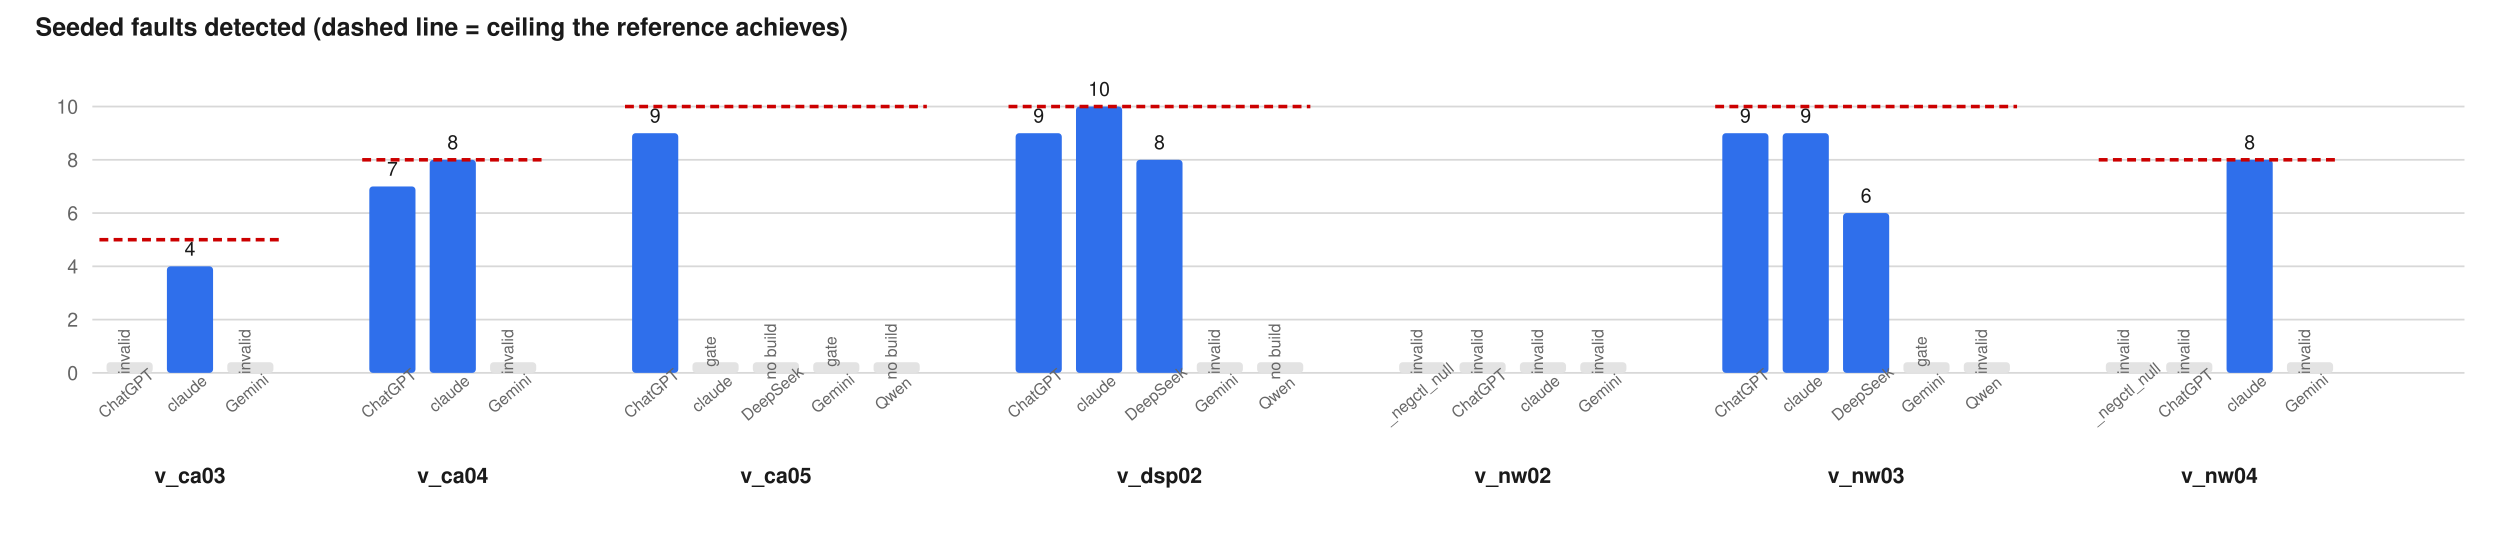
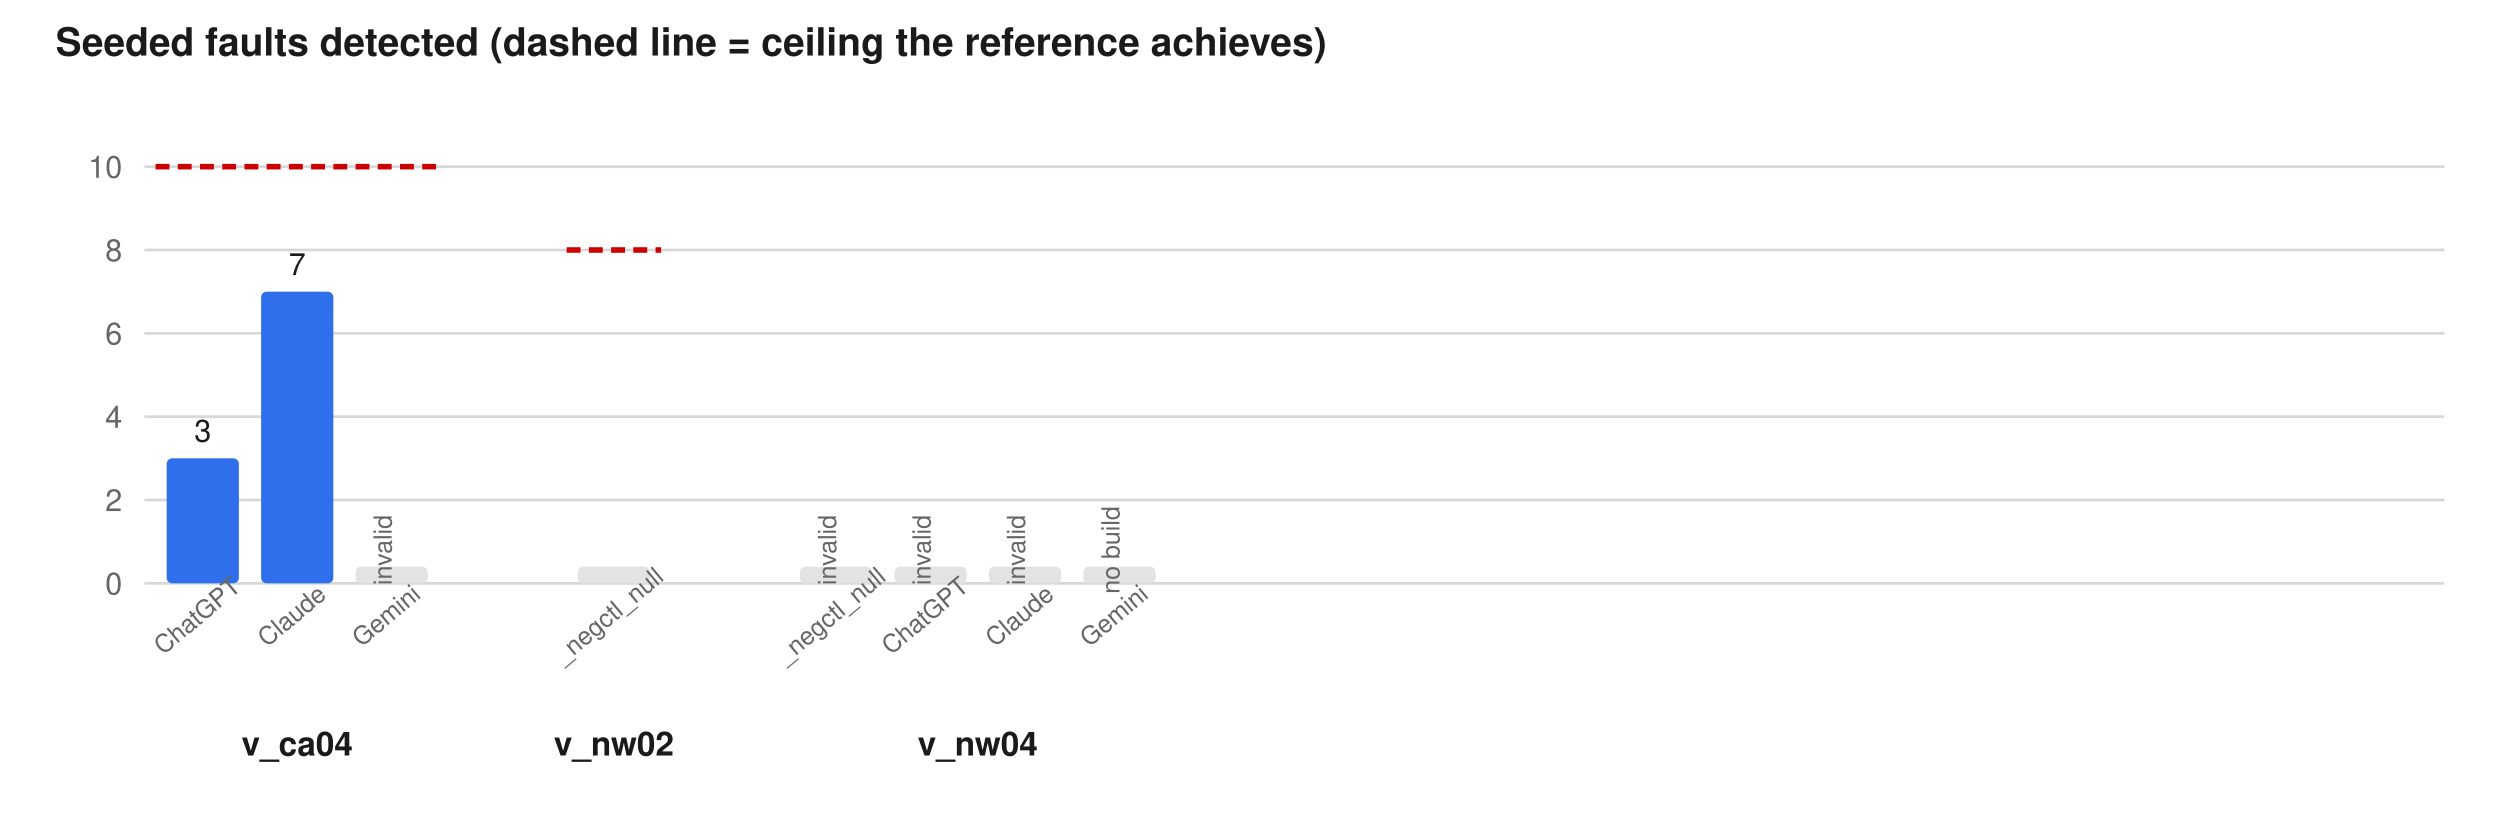
- <svg xmlns="http://www.w3.org/2000/svg" viewBox="0 0 1408 300" font-family="-apple-system,BlinkMacSystemFont,Segoe UI,Helvetica,Arial,sans-serif">
-   <rect width="1408" height="300" fill="none" />
-   <line x1="52" y1="210.0" x2="1388" y2="210.0" stroke="#d8d8d8" stroke-width="1" />
+ <svg xmlns="http://www.w3.org/2000/svg" viewBox="0 0 900 300" font-family="-apple-system,BlinkMacSystemFont,Segoe UI,Helvetica,Arial,sans-serif">
+   <rect width="900" height="300" fill="none" />
+   <line x1="52" y1="210.0" x2="880" y2="210.0" stroke="#d8d8d8" stroke-width="1" />
  <text x="44" y="214.0" fill="#666" font-size="11" text-anchor="end">0</text>
-   <line x1="52" y1="180.0" x2="1388" y2="180.0" stroke="#d8d8d8" stroke-width="1" />
+   <line x1="52" y1="180.0" x2="880" y2="180.0" stroke="#d8d8d8" stroke-width="1" />
  <text x="44" y="184.0" fill="#666" font-size="11" text-anchor="end">2</text>
-   <line x1="52" y1="150.0" x2="1388" y2="150.0" stroke="#d8d8d8" stroke-width="1" />
+   <line x1="52" y1="150.0" x2="880" y2="150.0" stroke="#d8d8d8" stroke-width="1" />
  <text x="44" y="154.0" fill="#666" font-size="11" text-anchor="end">4</text>
-   <line x1="52" y1="120.0" x2="1388" y2="120.0" stroke="#d8d8d8" stroke-width="1" />
+   <line x1="52" y1="120.0" x2="880" y2="120.0" stroke="#d8d8d8" stroke-width="1" />
  <text x="44" y="124.0" fill="#666" font-size="11" text-anchor="end">6</text>
-   <line x1="52" y1="90.0" x2="1388" y2="90.0" stroke="#d8d8d8" stroke-width="1" />
+   <line x1="52" y1="90.0" x2="880" y2="90.0" stroke="#d8d8d8" stroke-width="1" />
  <text x="44" y="94.0" fill="#666" font-size="11" text-anchor="end">8</text>
-   <line x1="52" y1="60.0" x2="1388" y2="60.0" stroke="#d8d8d8" stroke-width="1" />
+   <line x1="52" y1="60.0" x2="880" y2="60.0" stroke="#d8d8d8" stroke-width="1" />
  <text x="44" y="64.0" fill="#666" font-size="11" text-anchor="end">10</text>
-   <rect x="60" y="204" width="26" height="6" rx="2" fill="#e3e3e3" />
-   <text x="73.0" y="198" fill="#666" font-size="9" text-anchor="middle" transform="rotate(-90 73.0 198)">invalid</text>
+   <rect x="60" y="165" width="26" height="45" rx="2" fill="#2f6feb" />
+   <text x="73.0" y="159" fill="#1a1a1a" font-size="11" text-anchor="middle">3</text>
  <text x="73.0" y="224" fill="#666" font-size="9" text-anchor="middle" transform="rotate(-40 73.0 224)">ChatGPT</text>
-   <rect x="94" y="150" width="26" height="60" rx="2" fill="#2f6feb" />
-   <text x="107.0" y="144" fill="#1a1a1a" font-size="11" text-anchor="middle">4</text>
-   <text x="107.0" y="224" fill="#666" font-size="9" text-anchor="middle" transform="rotate(-40 107.0 224)">claude</text>
+   <rect x="94" y="105" width="26" height="105" rx="2" fill="#2f6feb" />
+   <text x="107.0" y="99" fill="#1a1a1a" font-size="11" text-anchor="middle">7</text>
+   <text x="107.0" y="224" fill="#666" font-size="9" text-anchor="middle" transform="rotate(-40 107.0 224)">Claude</text>
  <rect x="128" y="204" width="26" height="6" rx="2" fill="#e3e3e3" />
  <text x="141.0" y="198" fill="#666" font-size="9" text-anchor="middle" transform="rotate(-90 141.0 198)">invalid</text>
  <text x="141.0" y="224" fill="#666" font-size="9" text-anchor="middle" transform="rotate(-40 141.0 224)">Gemini</text>
-   <line x1="56" y1="135.0" x2="158" y2="135.0" stroke="#c00" stroke-width="2" stroke-dasharray="5,3" />
-   <text x="107.0" y="272" fill="#1a1a1a" font-size="12" font-weight="600" text-anchor="middle">v_ca03</text>
-   <rect x="208" y="105" width="26" height="105" rx="2" fill="#2f6feb" />
-   <text x="221.0" y="99" fill="#1a1a1a" font-size="11" text-anchor="middle">7</text>
-   <text x="221.0" y="224" fill="#666" font-size="9" text-anchor="middle" transform="rotate(-40 221.0 224)">ChatGPT</text>
-   <rect x="242" y="90" width="26" height="120" rx="2" fill="#2f6feb" />
-   <text x="255.0" y="84" fill="#1a1a1a" font-size="11" text-anchor="middle">8</text>
-   <text x="255.0" y="224" fill="#666" font-size="9" text-anchor="middle" transform="rotate(-40 255.0 224)">claude</text>
-   <rect x="276" y="204" width="26" height="6" rx="2" fill="#e3e3e3" />
-   <text x="289.0" y="198" fill="#666" font-size="9" text-anchor="middle" transform="rotate(-90 289.0 198)">invalid</text>
-   <text x="289.0" y="224" fill="#666" font-size="9" text-anchor="middle" transform="rotate(-40 289.0 224)">Gemini</text>
-   <line x1="204" y1="90.0" x2="306" y2="90.0" stroke="#c00" stroke-width="2" stroke-dasharray="5,3" />
-   <text x="255.0" y="272" fill="#1a1a1a" font-size="12" font-weight="600" text-anchor="middle">v_ca04</text>
-   <rect x="356" y="75" width="26" height="135" rx="2" fill="#2f6feb" />
-   <text x="369.0" y="69" fill="#1a1a1a" font-size="11" text-anchor="middle">9</text>
-   <text x="369.0" y="224" fill="#666" font-size="9" text-anchor="middle" transform="rotate(-40 369.0 224)">ChatGPT</text>
+   <line x1="56" y1="60.0" x2="158" y2="60.0" stroke="#c00" stroke-width="2" stroke-dasharray="5,3" />
+   <text x="107.0" y="272" fill="#1a1a1a" font-size="12" font-weight="600" text-anchor="middle">v_ca04</text>
+   <rect x="208" y="204" width="26" height="6" rx="2" fill="#e3e3e3" />
+   <text x="221.0" y="198" fill="#666" font-size="9" text-anchor="middle" transform="rotate(-90 221.0 198)" />
+   <text x="221.0" y="224" fill="#666" font-size="9" text-anchor="middle" transform="rotate(-40 221.0 224)">_negctl_null</text>
+   <line x1="204" y1="90.0" x2="238" y2="90.0" stroke="#c00" stroke-width="2" stroke-dasharray="5,3" />
+   <text x="221.0" y="272" fill="#1a1a1a" font-size="12" font-weight="600" text-anchor="middle">v_nw02</text>
+   <rect x="288" y="204" width="26" height="6" rx="2" fill="#e3e3e3" />
+   <text x="301.0" y="198" fill="#666" font-size="9" text-anchor="middle" transform="rotate(-90 301.0 198)">invalid</text>
+   <text x="301.0" y="224" fill="#666" font-size="9" text-anchor="middle" transform="rotate(-40 301.0 224)">_negctl_null</text>
+   <rect x="322" y="204" width="26" height="6" rx="2" fill="#e3e3e3" />
+   <text x="335.0" y="198" fill="#666" font-size="9" text-anchor="middle" transform="rotate(-90 335.0 198)">invalid</text>
+   <text x="335.0" y="224" fill="#666" font-size="9" text-anchor="middle" transform="rotate(-40 335.0 224)">ChatGPT</text>
+   <rect x="356" y="204" width="26" height="6" rx="2" fill="#e3e3e3" />
+   <text x="369.0" y="198" fill="#666" font-size="9" text-anchor="middle" transform="rotate(-90 369.0 198)">invalid</text>
+   <text x="369.0" y="224" fill="#666" font-size="9" text-anchor="middle" transform="rotate(-40 369.0 224)">Claude</text>
  <rect x="390" y="204" width="26" height="6" rx="2" fill="#e3e3e3" />
-   <text x="403.0" y="198" fill="#666" font-size="9" text-anchor="middle" transform="rotate(-90 403.0 198)">gate</text>
-   <text x="403.0" y="224" fill="#666" font-size="9" text-anchor="middle" transform="rotate(-40 403.0 224)">claude</text>
-   <rect x="424" y="204" width="26" height="6" rx="2" fill="#e3e3e3" />
-   <text x="437.0" y="198" fill="#666" font-size="9" text-anchor="middle" transform="rotate(-90 437.0 198)">no build</text>
-   <text x="437.0" y="224" fill="#666" font-size="9" text-anchor="middle" transform="rotate(-40 437.0 224)">DeepSeek</text>
-   <rect x="458" y="204" width="26" height="6" rx="2" fill="#e3e3e3" />
-   <text x="471.0" y="198" fill="#666" font-size="9" text-anchor="middle" transform="rotate(-90 471.0 198)">gate</text>
-   <text x="471.0" y="224" fill="#666" font-size="9" text-anchor="middle" transform="rotate(-40 471.0 224)">Gemini</text>
-   <rect x="492" y="204" width="26" height="6" rx="2" fill="#e3e3e3" />
-   <text x="505.0" y="198" fill="#666" font-size="9" text-anchor="middle" transform="rotate(-90 505.0 198)">no build</text>
-   <text x="505.0" y="224" fill="#666" font-size="9" text-anchor="middle" transform="rotate(-40 505.0 224)">Qwen</text>
-   <line x1="352" y1="60.0" x2="522" y2="60.0" stroke="#c00" stroke-width="2" stroke-dasharray="5,3" />
-   <text x="437.0" y="272" fill="#1a1a1a" font-size="12" font-weight="600" text-anchor="middle">v_ca05</text>
-   <rect x="572" y="75" width="26" height="135" rx="2" fill="#2f6feb" />
-   <text x="585.0" y="69" fill="#1a1a1a" font-size="11" text-anchor="middle">9</text>
-   <text x="585.0" y="224" fill="#666" font-size="9" text-anchor="middle" transform="rotate(-40 585.0 224)">ChatGPT</text>
-   <rect x="606" y="60" width="26" height="150" rx="2" fill="#2f6feb" />
-   <text x="619.0" y="54" fill="#1a1a1a" font-size="11" text-anchor="middle">10</text>
-   <text x="619.0" y="224" fill="#666" font-size="9" text-anchor="middle" transform="rotate(-40 619.0 224)">claude</text>
-   <rect x="640" y="90" width="26" height="120" rx="2" fill="#2f6feb" />
-   <text x="653.0" y="84" fill="#1a1a1a" font-size="11" text-anchor="middle">8</text>
-   <text x="653.0" y="224" fill="#666" font-size="9" text-anchor="middle" transform="rotate(-40 653.0 224)">DeepSeek</text>
-   <rect x="674" y="204" width="26" height="6" rx="2" fill="#e3e3e3" />
-   <text x="687.0" y="198" fill="#666" font-size="9" text-anchor="middle" transform="rotate(-90 687.0 198)">invalid</text>
-   <text x="687.0" y="224" fill="#666" font-size="9" text-anchor="middle" transform="rotate(-40 687.0 224)">Gemini</text>
-   <rect x="708" y="204" width="26" height="6" rx="2" fill="#e3e3e3" />
-   <text x="721.0" y="198" fill="#666" font-size="9" text-anchor="middle" transform="rotate(-90 721.0 198)">no build</text>
-   <text x="721.0" y="224" fill="#666" font-size="9" text-anchor="middle" transform="rotate(-40 721.0 224)">Qwen</text>
-   <line x1="568" y1="60.0" x2="738" y2="60.0" stroke="#c00" stroke-width="2" stroke-dasharray="5,3" />
-   <text x="653.0" y="272" fill="#1a1a1a" font-size="12" font-weight="600" text-anchor="middle">v_dsp02</text>
-   <rect x="788" y="204" width="26" height="6" rx="2" fill="#e3e3e3" />
-   <text x="801.0" y="198" fill="#666" font-size="9" text-anchor="middle" transform="rotate(-90 801.0 198)">invalid</text>
-   <text x="801.0" y="224" fill="#666" font-size="9" text-anchor="middle" transform="rotate(-40 801.0 224)">_negctl_null</text>
-   <rect x="822" y="204" width="26" height="6" rx="2" fill="#e3e3e3" />
-   <text x="835.0" y="198" fill="#666" font-size="9" text-anchor="middle" transform="rotate(-90 835.0 198)">invalid</text>
-   <text x="835.0" y="224" fill="#666" font-size="9" text-anchor="middle" transform="rotate(-40 835.0 224)">ChatGPT</text>
-   <rect x="856" y="204" width="26" height="6" rx="2" fill="#e3e3e3" />
-   <text x="869.0" y="198" fill="#666" font-size="9" text-anchor="middle" transform="rotate(-90 869.0 198)">invalid</text>
-   <text x="869.0" y="224" fill="#666" font-size="9" text-anchor="middle" transform="rotate(-40 869.0 224)">claude</text>
-   <rect x="890" y="204" width="26" height="6" rx="2" fill="#e3e3e3" />
-   <text x="903.0" y="198" fill="#666" font-size="9" text-anchor="middle" transform="rotate(-90 903.0 198)">invalid</text>
-   <text x="903.0" y="224" fill="#666" font-size="9" text-anchor="middle" transform="rotate(-40 903.0 224)">Gemini</text>
-   <text x="852.0" y="272" fill="#1a1a1a" font-size="12" font-weight="600" text-anchor="middle">v_nw02</text>
-   <rect x="970" y="75" width="26" height="135" rx="2" fill="#2f6feb" />
-   <text x="983.0" y="69" fill="#1a1a1a" font-size="11" text-anchor="middle">9</text>
-   <text x="983.0" y="224" fill="#666" font-size="9" text-anchor="middle" transform="rotate(-40 983.0 224)">ChatGPT</text>
-   <rect x="1004" y="75" width="26" height="135" rx="2" fill="#2f6feb" />
-   <text x="1017.0" y="69" fill="#1a1a1a" font-size="11" text-anchor="middle">9</text>
-   <text x="1017.0" y="224" fill="#666" font-size="9" text-anchor="middle" transform="rotate(-40 1017.0 224)">claude</text>
-   <rect x="1038" y="120" width="26" height="90" rx="2" fill="#2f6feb" />
-   <text x="1051.0" y="114" fill="#1a1a1a" font-size="11" text-anchor="middle">6</text>
-   <text x="1051.0" y="224" fill="#666" font-size="9" text-anchor="middle" transform="rotate(-40 1051.0 224)">DeepSeek</text>
-   <rect x="1072" y="204" width="26" height="6" rx="2" fill="#e3e3e3" />
-   <text x="1085.0" y="198" fill="#666" font-size="9" text-anchor="middle" transform="rotate(-90 1085.0 198)">gate</text>
-   <text x="1085.0" y="224" fill="#666" font-size="9" text-anchor="middle" transform="rotate(-40 1085.0 224)">Gemini</text>
-   <rect x="1106" y="204" width="26" height="6" rx="2" fill="#e3e3e3" />
-   <text x="1119.0" y="198" fill="#666" font-size="9" text-anchor="middle" transform="rotate(-90 1119.0 198)">invalid</text>
-   <text x="1119.0" y="224" fill="#666" font-size="9" text-anchor="middle" transform="rotate(-40 1119.0 224)">Qwen</text>
-   <line x1="966" y1="60.0" x2="1136" y2="60.0" stroke="#c00" stroke-width="2" stroke-dasharray="5,3" />
-   <text x="1051.0" y="272" fill="#1a1a1a" font-size="12" font-weight="600" text-anchor="middle">v_nw03</text>
-   <rect x="1186" y="204" width="26" height="6" rx="2" fill="#e3e3e3" />
-   <text x="1199.0" y="198" fill="#666" font-size="9" text-anchor="middle" transform="rotate(-90 1199.0 198)">invalid</text>
-   <text x="1199.0" y="224" fill="#666" font-size="9" text-anchor="middle" transform="rotate(-40 1199.0 224)">_negctl_null</text>
-   <rect x="1220" y="204" width="26" height="6" rx="2" fill="#e3e3e3" />
-   <text x="1233.0" y="198" fill="#666" font-size="9" text-anchor="middle" transform="rotate(-90 1233.0 198)">invalid</text>
-   <text x="1233.0" y="224" fill="#666" font-size="9" text-anchor="middle" transform="rotate(-40 1233.0 224)">ChatGPT</text>
-   <rect x="1254" y="90" width="26" height="120" rx="2" fill="#2f6feb" />
-   <text x="1267.0" y="84" fill="#1a1a1a" font-size="11" text-anchor="middle">8</text>
-   <text x="1267.0" y="224" fill="#666" font-size="9" text-anchor="middle" transform="rotate(-40 1267.0 224)">claude</text>
-   <rect x="1288" y="204" width="26" height="6" rx="2" fill="#e3e3e3" />
-   <text x="1301.0" y="198" fill="#666" font-size="9" text-anchor="middle" transform="rotate(-90 1301.0 198)">invalid</text>
-   <text x="1301.0" y="224" fill="#666" font-size="9" text-anchor="middle" transform="rotate(-40 1301.0 224)">Gemini</text>
-   <line x1="1182" y1="90.0" x2="1318" y2="90.0" stroke="#c00" stroke-width="2" stroke-dasharray="5,3" />
-   <text x="1250.0" y="272" fill="#1a1a1a" font-size="12" font-weight="600" text-anchor="middle">v_nw04</text>
+   <text x="403.0" y="198" fill="#666" font-size="9" text-anchor="middle" transform="rotate(-90 403.0 198)">no build</text>
+   <text x="403.0" y="224" fill="#666" font-size="9" text-anchor="middle" transform="rotate(-40 403.0 224)">Gemini</text>
+   <text x="352.0" y="272" fill="#1a1a1a" font-size="12" font-weight="600" text-anchor="middle">v_nw04</text>
  <text x="20" y="20" fill="#1a1a1a" font-size="14" font-weight="600">Seeded faults detected (dashed line = ceiling the reference achieves)</text>
</svg>
